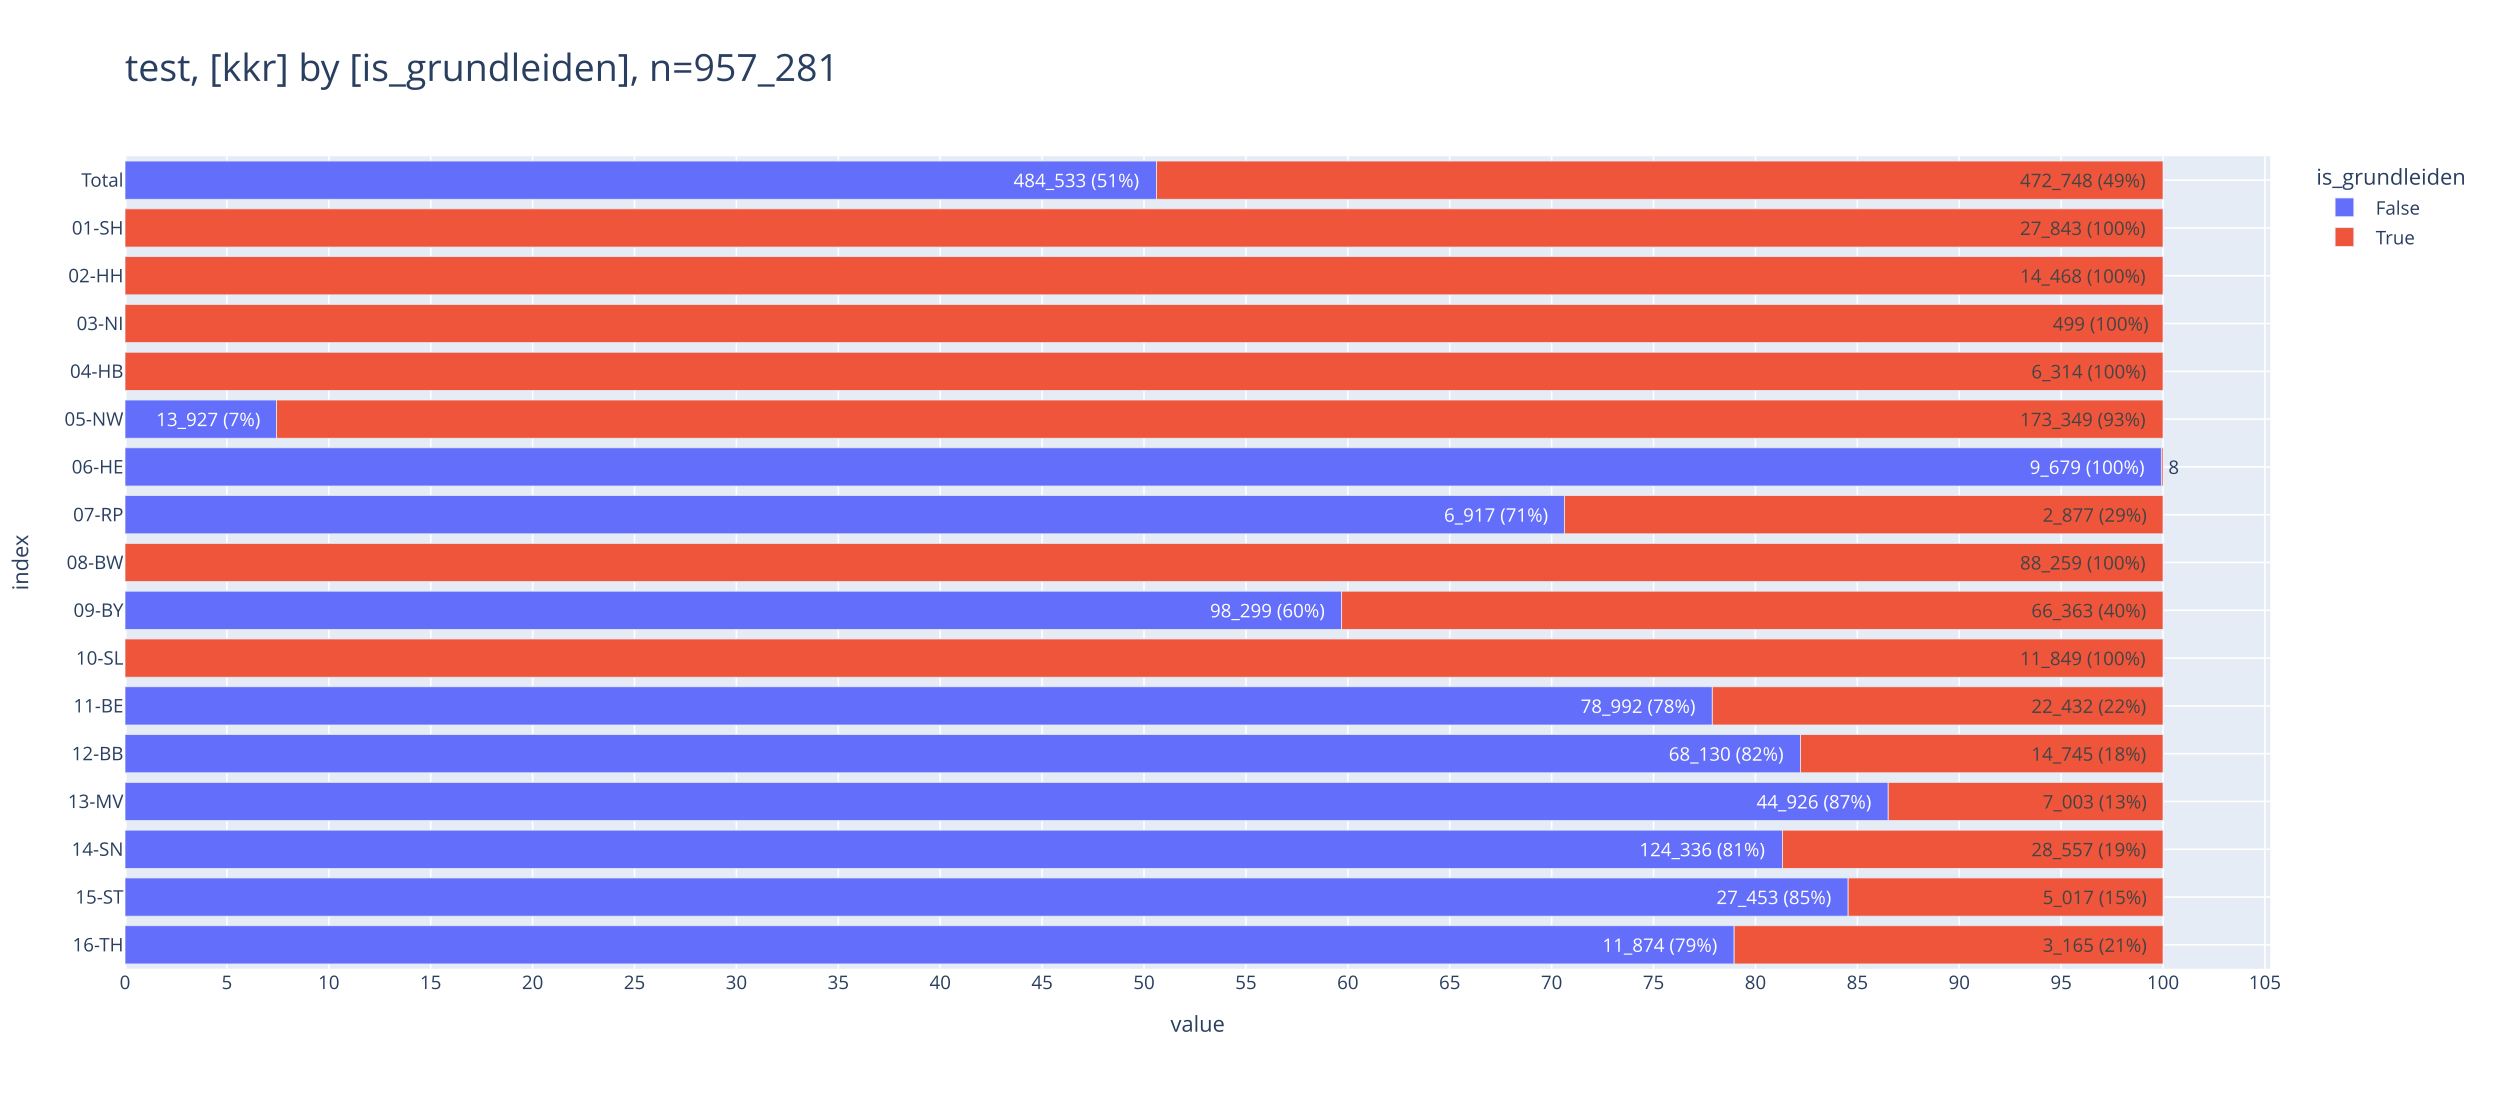
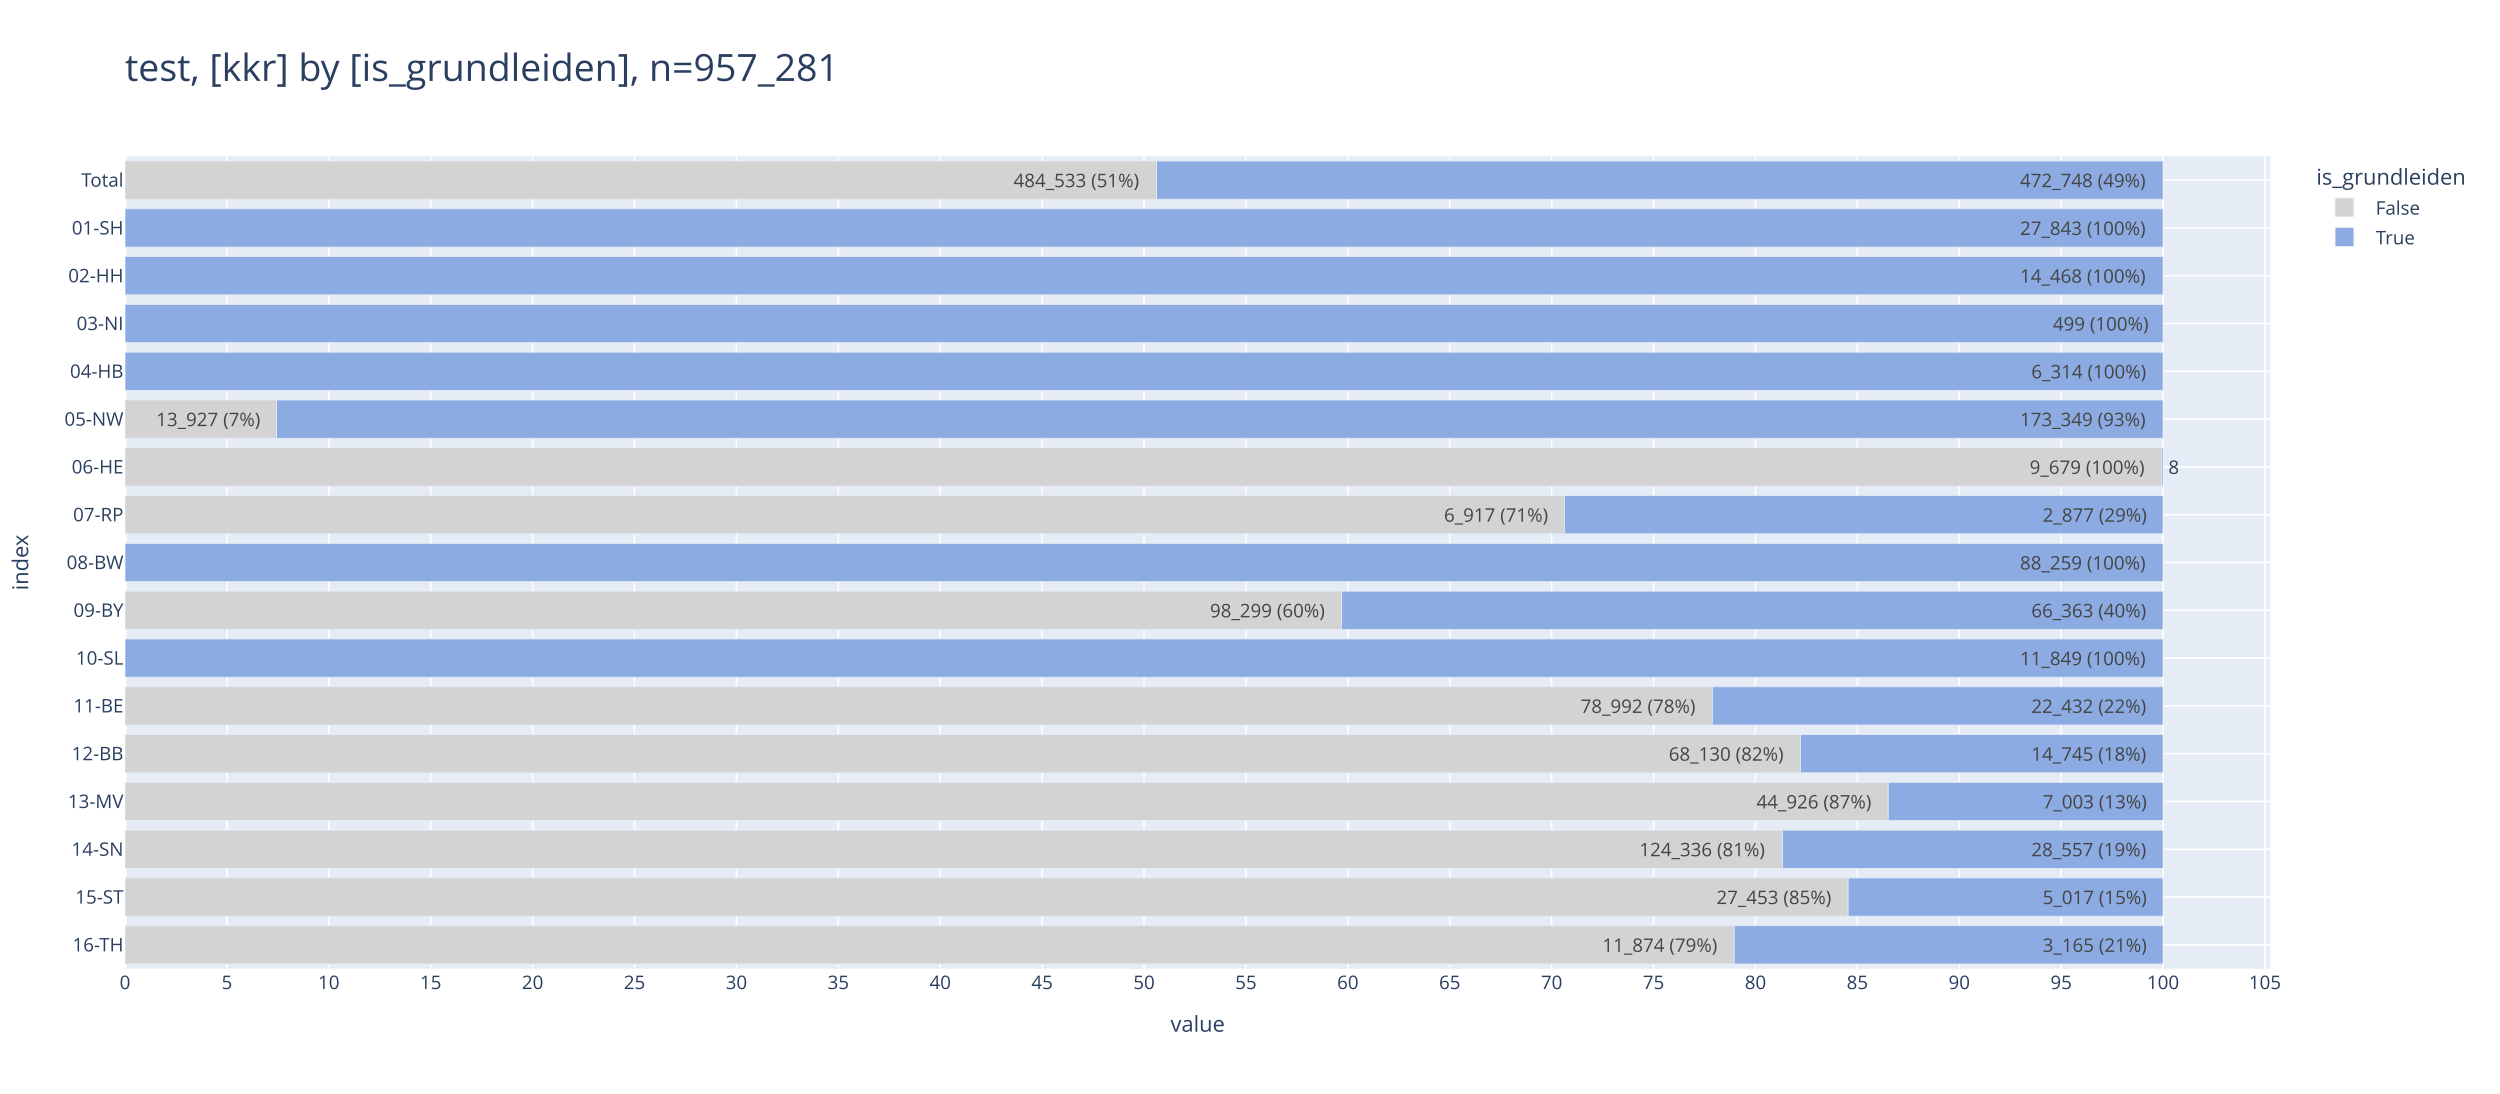
<svg xmlns="http://www.w3.org/2000/svg" class="main-svg" width="1600" height="700" style="" viewBox="0 0 1600 700">
  <rect x="0" y="0" width="1600" height="700" style="fill: rgb(255, 255, 255); fill-opacity: 1;" />
-   <defs id="defs-ba8487">
+   <defs id="defs-310ded">
    <g class="clips">
-       <clipPath id="clipba8487xyplot" class="plotclip">
+       <clipPath id="clip310dedxyplot" class="plotclip">
        <rect width="1373" height="520" />
      </clipPath>
-       <clipPath class="axesclip" id="clipba8487x">
+       <clipPath class="axesclip" id="clip310dedx">
        <rect x="80" y="0" width="1373" height="700" />
      </clipPath>
-       <clipPath class="axesclip" id="clipba8487y">
+       <clipPath class="axesclip" id="clip310dedy">
        <rect x="0" y="100" width="1600" height="520" />
      </clipPath>
-       <clipPath class="axesclip" id="clipba8487xy">
+       <clipPath class="axesclip" id="clip310dedxy">
        <rect x="80" y="100" width="1373" height="520" />
      </clipPath>
    </g>
    <g class="gradients" />
    <g class="patterns" />
  </defs>
  <g class="bglayer">
    <rect class="bg" x="80" y="100" width="1373" height="520" style="fill: rgb(229, 236, 246); fill-opacity: 1; stroke-width: 0;" />
  </g>
  <g class="layer-below">
    <g class="imagelayer" />
    <g class="shapelayer" />
  </g>
  <g class="cartesianlayer">
    <g class="subplot xy">
      <g class="layer-subplot">
        <g class="shapelayer" />
        <g class="imagelayer" />
      </g>
      <g class="minor-gridlayer">
        <g class="x" />
        <g class="y" />
      </g>
      <g class="gridlayer">
        <g class="x">
          <path class="xgrid crisp" transform="translate(145.22,0)" d="M0,100v520" style="stroke: rgb(255, 255, 255); stroke-opacity: 1; stroke-width: 1px;" />
          <path class="xgrid crisp" transform="translate(210.43,0)" d="M0,100v520" style="stroke: rgb(255, 255, 255); stroke-opacity: 1; stroke-width: 1px;" />
          <path class="xgrid crisp" transform="translate(275.65,0)" d="M0,100v520" style="stroke: rgb(255, 255, 255); stroke-opacity: 1; stroke-width: 1px;" />
          <path class="xgrid crisp" transform="translate(340.87,0)" d="M0,100v520" style="stroke: rgb(255, 255, 255); stroke-opacity: 1; stroke-width: 1px;" />
          <path class="xgrid crisp" transform="translate(406.09,0)" d="M0,100v520" style="stroke: rgb(255, 255, 255); stroke-opacity: 1; stroke-width: 1px;" />
          <path class="xgrid crisp" transform="translate(471.3,0)" d="M0,100v520" style="stroke: rgb(255, 255, 255); stroke-opacity: 1; stroke-width: 1px;" />
          <path class="xgrid crisp" transform="translate(536.52,0)" d="M0,100v520" style="stroke: rgb(255, 255, 255); stroke-opacity: 1; stroke-width: 1px;" />
          <path class="xgrid crisp" transform="translate(601.74,0)" d="M0,100v520" style="stroke: rgb(255, 255, 255); stroke-opacity: 1; stroke-width: 1px;" />
          <path class="xgrid crisp" transform="translate(666.96,0)" d="M0,100v520" style="stroke: rgb(255, 255, 255); stroke-opacity: 1; stroke-width: 1px;" />
          <path class="xgrid crisp" transform="translate(732.17,0)" d="M0,100v520" style="stroke: rgb(255, 255, 255); stroke-opacity: 1; stroke-width: 1px;" />
          <path class="xgrid crisp" transform="translate(797.39,0)" d="M0,100v520" style="stroke: rgb(255, 255, 255); stroke-opacity: 1; stroke-width: 1px;" />
          <path class="xgrid crisp" transform="translate(862.61,0)" d="M0,100v520" style="stroke: rgb(255, 255, 255); stroke-opacity: 1; stroke-width: 1px;" />
          <path class="xgrid crisp" transform="translate(927.83,0)" d="M0,100v520" style="stroke: rgb(255, 255, 255); stroke-opacity: 1; stroke-width: 1px;" />
          <path class="xgrid crisp" transform="translate(993.04,0)" d="M0,100v520" style="stroke: rgb(255, 255, 255); stroke-opacity: 1; stroke-width: 1px;" />
          <path class="xgrid crisp" transform="translate(1058.26,0)" d="M0,100v520" style="stroke: rgb(255, 255, 255); stroke-opacity: 1; stroke-width: 1px;" />
          <path class="xgrid crisp" transform="translate(1123.48,0)" d="M0,100v520" style="stroke: rgb(255, 255, 255); stroke-opacity: 1; stroke-width: 1px;" />
          <path class="xgrid crisp" transform="translate(1188.7,0)" d="M0,100v520" style="stroke: rgb(255, 255, 255); stroke-opacity: 1; stroke-width: 1px;" />
          <path class="xgrid crisp" transform="translate(1253.91,0)" d="M0,100v520" style="stroke: rgb(255, 255, 255); stroke-opacity: 1; stroke-width: 1px;" />
          <path class="xgrid crisp" transform="translate(1319.13,0)" d="M0,100v520" style="stroke: rgb(255, 255, 255); stroke-opacity: 1; stroke-width: 1px;" />
          <path class="xgrid crisp" transform="translate(1384.35,0)" d="M0,100v520" style="stroke: rgb(255, 255, 255); stroke-opacity: 1; stroke-width: 1px;" />
          <path class="xgrid crisp" transform="translate(1449.57,0)" d="M0,100v520" style="stroke: rgb(255, 255, 255); stroke-opacity: 1; stroke-width: 1px;" />
        </g>
        <g class="y">
          <path class="ygrid crisp" transform="translate(0,604.71)" d="M80,0h1373" style="stroke: rgb(255, 255, 255); stroke-opacity: 1; stroke-width: 1px;" />
          <path class="ygrid crisp" transform="translate(0,574.12)" d="M80,0h1373" style="stroke: rgb(255, 255, 255); stroke-opacity: 1; stroke-width: 1px;" />
          <path class="ygrid crisp" transform="translate(0,543.53)" d="M80,0h1373" style="stroke: rgb(255, 255, 255); stroke-opacity: 1; stroke-width: 1px;" />
          <path class="ygrid crisp" transform="translate(0,512.94)" d="M80,0h1373" style="stroke: rgb(255, 255, 255); stroke-opacity: 1; stroke-width: 1px;" />
          <path class="ygrid crisp" transform="translate(0,482.35)" d="M80,0h1373" style="stroke: rgb(255, 255, 255); stroke-opacity: 1; stroke-width: 1px;" />
          <path class="ygrid crisp" transform="translate(0,451.76)" d="M80,0h1373" style="stroke: rgb(255, 255, 255); stroke-opacity: 1; stroke-width: 1px;" />
          <path class="ygrid crisp" transform="translate(0,421.18)" d="M80,0h1373" style="stroke: rgb(255, 255, 255); stroke-opacity: 1; stroke-width: 1px;" />
          <path class="ygrid crisp" transform="translate(0,390.59)" d="M80,0h1373" style="stroke: rgb(255, 255, 255); stroke-opacity: 1; stroke-width: 1px;" />
          <path class="ygrid crisp" transform="translate(0,360)" d="M80,0h1373" style="stroke: rgb(255, 255, 255); stroke-opacity: 1; stroke-width: 1px;" />
          <path class="ygrid crisp" transform="translate(0,329.41)" d="M80,0h1373" style="stroke: rgb(255, 255, 255); stroke-opacity: 1; stroke-width: 1px;" />
          <path class="ygrid crisp" transform="translate(0,298.82)" d="M80,0h1373" style="stroke: rgb(255, 255, 255); stroke-opacity: 1; stroke-width: 1px;" />
          <path class="ygrid crisp" transform="translate(0,268.24)" d="M80,0h1373" style="stroke: rgb(255, 255, 255); stroke-opacity: 1; stroke-width: 1px;" />
          <path class="ygrid crisp" transform="translate(0,237.65)" d="M80,0h1373" style="stroke: rgb(255, 255, 255); stroke-opacity: 1; stroke-width: 1px;" />
          <path class="ygrid crisp" transform="translate(0,207.06)" d="M80,0h1373" style="stroke: rgb(255, 255, 255); stroke-opacity: 1; stroke-width: 1px;" />
          <path class="ygrid crisp" transform="translate(0,176.47)" d="M80,0h1373" style="stroke: rgb(255, 255, 255); stroke-opacity: 1; stroke-width: 1px;" />
          <path class="ygrid crisp" transform="translate(0,145.88)" d="M80,0h1373" style="stroke: rgb(255, 255, 255); stroke-opacity: 1; stroke-width: 1px;" />
          <path class="ygrid crisp" transform="translate(0,115.29)" d="M80,0h1373" style="stroke: rgb(255, 255, 255); stroke-opacity: 1; stroke-width: 1px;" />
        </g>
      </g>
      <g class="zerolinelayer">
        <path class="xzl zl crisp" transform="translate(80,0)" d="M0,100v520" style="stroke: rgb(255, 255, 255); stroke-opacity: 1; stroke-width: 2px;" />
      </g>
      <g class="layer-between">
        <g class="shapelayer" />
        <g class="imagelayer" />
      </g>
      <path class="xlines-below" />
      <path class="ylines-below" />
      <g class="overlines-below" />
      <g class="xaxislayer-below" />
      <g class="yaxislayer-below" />
      <g class="overaxes-below" />
      <g class="overplot">
-         <g class="xy" transform="translate(80,100)" clip-path="url(#clipba8487xyplot)">
+         <g class="xy" transform="translate(80,100)" clip-path="url(#clip310dedxyplot)">
          <g class="barlayer mlayer">
            <g class="trace bars" style="opacity: 1;">
              <g class="points">
                <g class="point">
-                   <path d="M0,27.53V3.06H660.2V27.53Z" style="vector-effect: none; opacity: 1; stroke-width: 0.5px; fill: rgb(99, 110, 250); fill-opacity: 1; stroke: rgb(229, 236, 246); stroke-opacity: 1;" />
-                   <text class="bartext bartext-inside" text-anchor="middle" data-notex="1" x="0" y="0" style="font-family: 'Open Sans', verdana, arial, sans-serif; font-size: 12px; fill: rgb(255, 255, 255); fill-opacity: 1; white-space: pre;" transform="translate(608.8484,19.795)">484_533 (51%)</text>
-                 </g>
-                 <g class="point">
-                   <path d="M0,180.47V156H97V180.47Z" style="vector-effect: none; opacity: 1; stroke-width: 0.5px; fill: rgb(99, 110, 250); fill-opacity: 1; stroke: rgb(229, 236, 246); stroke-opacity: 1;" />
-                   <text class="bartext bartext-inside" text-anchor="middle" data-notex="1" x="0" y="0" style="font-family: 'Open Sans', verdana, arial, sans-serif; font-size: 12px; fill: rgb(255, 255, 255); fill-opacity: 1; white-space: pre;" transform="translate(53.28125,172.735)">13_927 (7%)</text>
-                 </g>
-                 <g class="point">
-                   <path d="M0,211.06V186.59H1303.27V211.06Z" style="vector-effect: none; opacity: 1; stroke-width: 0.5px; fill: rgb(99, 110, 250); fill-opacity: 1; stroke: rgb(229, 236, 246); stroke-opacity: 1;" />
-                   <text class="bartext bartext-inside" text-anchor="middle" data-notex="1" x="0" y="0" style="font-family: 'Open Sans', verdana, arial, sans-serif; font-size: 12px; fill: rgb(255, 255, 255); fill-opacity: 1; white-space: pre;" transform="translate(1255.739,203.325)">9_679 (100%)</text>
-                 </g>
-                 <g class="point">
-                   <path d="M0,241.65V217.18H921.2V241.65Z" style="vector-effect: none; opacity: 1; stroke-width: 0.5px; fill: rgb(99, 110, 250); fill-opacity: 1; stroke: rgb(229, 236, 246); stroke-opacity: 1;" />
-                   <text class="bartext bartext-inside" text-anchor="middle" data-notex="1" x="0" y="0" style="font-family: 'Open Sans', verdana, arial, sans-serif; font-size: 12px; fill: rgb(255, 255, 255); fill-opacity: 1; white-space: pre;" transform="translate(877.4813,233.915)">6_917 (71%)</text>
-                 </g>
-                 <g class="point">
-                   <path d="M0,302.82V278.35H778.66V302.82Z" style="vector-effect: none; opacity: 1; stroke-width: 0.5px; fill: rgb(99, 110, 250); fill-opacity: 1; stroke: rgb(229, 236, 246); stroke-opacity: 1;" />
-                   <text class="bartext bartext-inside" text-anchor="middle" data-notex="1" x="0" y="0" style="font-family: 'Open Sans', verdana, arial, sans-serif; font-size: 12px; fill: rgb(255, 255, 255); fill-opacity: 1; white-space: pre;" transform="translate(731.1287,295.085)">98_299 (60%)</text>
-                 </g>
-                 <g class="point">
-                   <path d="M0,364V339.53H1015.87V364Z" style="vector-effect: none; opacity: 1; stroke-width: 0.5px; fill: rgb(99, 110, 250); fill-opacity: 1; stroke: rgb(229, 236, 246); stroke-opacity: 1;" />
-                   <text class="bartext bartext-inside" text-anchor="middle" data-notex="1" x="0" y="0" style="font-family: 'Open Sans', verdana, arial, sans-serif; font-size: 12px; fill: rgb(255, 255, 255); fill-opacity: 1; white-space: pre;" transform="translate(968.3388,356.265)">78_992 (78%)</text>
-                 </g>
-                 <g class="point">
-                   <path d="M0,394.59V370.12H1072.28V394.59Z" style="vector-effect: none; opacity: 1; stroke-width: 0.5px; fill: rgb(99, 110, 250); fill-opacity: 1; stroke: rgb(229, 236, 246); stroke-opacity: 1;" />
-                   <text class="bartext bartext-inside" text-anchor="middle" data-notex="1" x="0" y="0" style="font-family: 'Open Sans', verdana, arial, sans-serif; font-size: 12px; fill: rgb(255, 255, 255); fill-opacity: 1; white-space: pre;" transform="translate(1024.749,386.855)">68_130 (82%)</text>
-                 </g>
-                 <g class="point">
-                   <path d="M0,425.18V400.71H1128.45V425.18Z" style="vector-effect: none; opacity: 1; stroke-width: 0.5px; fill: rgb(99, 110, 250); fill-opacity: 1; stroke: rgb(229, 236, 246); stroke-opacity: 1;" />
-                   <text class="bartext bartext-inside" text-anchor="middle" data-notex="1" x="0" y="0" style="font-family: 'Open Sans', verdana, arial, sans-serif; font-size: 12px; fill: rgb(255, 255, 255); fill-opacity: 1; white-space: pre;" transform="translate(1080.919,417.445)">44_926 (87%)</text>
-                 </g>
-                 <g class="point">
-                   <path d="M0,455.76V431.29H1060.73V455.76Z" style="vector-effect: none; opacity: 1; stroke-width: 0.5px; fill: rgb(99, 110, 250); fill-opacity: 1; stroke: rgb(229, 236, 246); stroke-opacity: 1;" />
-                   <text class="bartext bartext-inside" text-anchor="middle" data-notex="1" x="0" y="0" style="font-family: 'Open Sans', verdana, arial, sans-serif; font-size: 12px; fill: rgb(255, 255, 255); fill-opacity: 1; white-space: pre;" transform="translate(1009.378,448.025)">124_336 (81%)</text>
-                 </g>
-                 <g class="point">
-                   <path d="M0,486.35V461.88H1102.81V486.35Z" style="vector-effect: none; opacity: 1; stroke-width: 0.5px; fill: rgb(99, 110, 250); fill-opacity: 1; stroke: rgb(229, 236, 246); stroke-opacity: 1;" />
-                   <text class="bartext bartext-inside" text-anchor="middle" data-notex="1" x="0" y="0" style="font-family: 'Open Sans', verdana, arial, sans-serif; font-size: 12px; fill: rgb(255, 255, 255); fill-opacity: 1; white-space: pre;" transform="translate(1055.279,478.615)">27_453 (85%)</text>
-                 </g>
-                 <g class="point">
-                   <path d="M0,516.94V492.47H1029.85V516.94Z" style="vector-effect: none; opacity: 1; stroke-width: 0.5px; fill: rgb(99, 110, 250); fill-opacity: 1; stroke: rgb(229, 236, 246); stroke-opacity: 1;" />
-                   <text class="bartext bartext-inside" text-anchor="middle" data-notex="1" x="0" y="0" style="font-family: 'Open Sans', verdana, arial, sans-serif; font-size: 12px; fill: rgb(255, 255, 255); fill-opacity: 1; white-space: pre;" transform="translate(982.3187,509.205)">11_874 (79%)</text>
+                   <path d="M0,27.53V3.06H660.2V27.53Z" style="vector-effect: none; opacity: 1; stroke-width: 0.5px; fill: rgb(211, 211, 211); fill-opacity: 1; stroke: rgb(229, 236, 246); stroke-opacity: 1;" />
+                   <text class="bartext bartext-inside" text-anchor="middle" data-notex="1" x="0" y="0" style="font-family: 'Open Sans', verdana, arial, sans-serif; font-size: 12px; fill: rgb(68, 68, 68); fill-opacity: 1; white-space: pre;" transform="translate(608.8484,19.795)">484_533 (51%)</text>
+                 </g>
+                 <g class="point">
+                   <path d="M0,180.47V156H97V180.47Z" style="vector-effect: none; opacity: 1; stroke-width: 0.5px; fill: rgb(211, 211, 211); fill-opacity: 1; stroke: rgb(229, 236, 246); stroke-opacity: 1;" />
+                   <text class="bartext bartext-inside" text-anchor="middle" data-notex="1" x="0" y="0" style="font-family: 'Open Sans', verdana, arial, sans-serif; font-size: 12px; fill: rgb(68, 68, 68); fill-opacity: 1; white-space: pre;" transform="translate(53.28125,172.735)">13_927 (7%)</text>
+                 </g>
+                 <g class="point">
+                   <path d="M0,211.06V186.59H1303.27V211.06Z" style="vector-effect: none; opacity: 1; stroke-width: 0.5px; fill: rgb(211, 211, 211); fill-opacity: 1; stroke: rgb(229, 236, 246); stroke-opacity: 1;" />
+                   <text class="bartext bartext-inside" text-anchor="middle" data-notex="1" x="0" y="0" style="font-family: 'Open Sans', verdana, arial, sans-serif; font-size: 12px; fill: rgb(68, 68, 68); fill-opacity: 1; white-space: pre;" transform="translate(1255.739,203.325)">9_679 (100%)</text>
+                 </g>
+                 <g class="point">
+                   <path d="M0,241.65V217.18H921.2V241.65Z" style="vector-effect: none; opacity: 1; stroke-width: 0.5px; fill: rgb(211, 211, 211); fill-opacity: 1; stroke: rgb(229, 236, 246); stroke-opacity: 1;" />
+                   <text class="bartext bartext-inside" text-anchor="middle" data-notex="1" x="0" y="0" style="font-family: 'Open Sans', verdana, arial, sans-serif; font-size: 12px; fill: rgb(68, 68, 68); fill-opacity: 1; white-space: pre;" transform="translate(877.4813,233.915)">6_917 (71%)</text>
+                 </g>
+                 <g class="point">
+                   <path d="M0,302.82V278.35H778.66V302.82Z" style="vector-effect: none; opacity: 1; stroke-width: 0.5px; fill: rgb(211, 211, 211); fill-opacity: 1; stroke: rgb(229, 236, 246); stroke-opacity: 1;" />
+                   <text class="bartext bartext-inside" text-anchor="middle" data-notex="1" x="0" y="0" style="font-family: 'Open Sans', verdana, arial, sans-serif; font-size: 12px; fill: rgb(68, 68, 68); fill-opacity: 1; white-space: pre;" transform="translate(731.1287,295.085)">98_299 (60%)</text>
+                 </g>
+                 <g class="point">
+                   <path d="M0,364V339.53H1015.87V364Z" style="vector-effect: none; opacity: 1; stroke-width: 0.5px; fill: rgb(211, 211, 211); fill-opacity: 1; stroke: rgb(229, 236, 246); stroke-opacity: 1;" />
+                   <text class="bartext bartext-inside" text-anchor="middle" data-notex="1" x="0" y="0" style="font-family: 'Open Sans', verdana, arial, sans-serif; font-size: 12px; fill: rgb(68, 68, 68); fill-opacity: 1; white-space: pre;" transform="translate(968.3388,356.265)">78_992 (78%)</text>
+                 </g>
+                 <g class="point">
+                   <path d="M0,394.59V370.12H1072.28V394.59Z" style="vector-effect: none; opacity: 1; stroke-width: 0.5px; fill: rgb(211, 211, 211); fill-opacity: 1; stroke: rgb(229, 236, 246); stroke-opacity: 1;" />
+                   <text class="bartext bartext-inside" text-anchor="middle" data-notex="1" x="0" y="0" style="font-family: 'Open Sans', verdana, arial, sans-serif; font-size: 12px; fill: rgb(68, 68, 68); fill-opacity: 1; white-space: pre;" transform="translate(1024.749,386.855)">68_130 (82%)</text>
+                 </g>
+                 <g class="point">
+                   <path d="M0,425.18V400.71H1128.45V425.18Z" style="vector-effect: none; opacity: 1; stroke-width: 0.5px; fill: rgb(211, 211, 211); fill-opacity: 1; stroke: rgb(229, 236, 246); stroke-opacity: 1;" />
+                   <text class="bartext bartext-inside" text-anchor="middle" data-notex="1" x="0" y="0" style="font-family: 'Open Sans', verdana, arial, sans-serif; font-size: 12px; fill: rgb(68, 68, 68); fill-opacity: 1; white-space: pre;" transform="translate(1080.919,417.445)">44_926 (87%)</text>
+                 </g>
+                 <g class="point">
+                   <path d="M0,455.76V431.29H1060.73V455.76Z" style="vector-effect: none; opacity: 1; stroke-width: 0.5px; fill: rgb(211, 211, 211); fill-opacity: 1; stroke: rgb(229, 236, 246); stroke-opacity: 1;" />
+                   <text class="bartext bartext-inside" text-anchor="middle" data-notex="1" x="0" y="0" style="font-family: 'Open Sans', verdana, arial, sans-serif; font-size: 12px; fill: rgb(68, 68, 68); fill-opacity: 1; white-space: pre;" transform="translate(1009.378,448.025)">124_336 (81%)</text>
+                 </g>
+                 <g class="point">
+                   <path d="M0,486.35V461.88H1102.81V486.35Z" style="vector-effect: none; opacity: 1; stroke-width: 0.5px; fill: rgb(211, 211, 211); fill-opacity: 1; stroke: rgb(229, 236, 246); stroke-opacity: 1;" />
+                   <text class="bartext bartext-inside" text-anchor="middle" data-notex="1" x="0" y="0" style="font-family: 'Open Sans', verdana, arial, sans-serif; font-size: 12px; fill: rgb(68, 68, 68); fill-opacity: 1; white-space: pre;" transform="translate(1055.279,478.615)">27_453 (85%)</text>
+                 </g>
+                 <g class="point">
+                   <path d="M0,516.94V492.47H1029.85V516.94Z" style="vector-effect: none; opacity: 1; stroke-width: 0.5px; fill: rgb(211, 211, 211); fill-opacity: 1; stroke: rgb(229, 236, 246); stroke-opacity: 1;" />
+                   <text class="bartext bartext-inside" text-anchor="middle" data-notex="1" x="0" y="0" style="font-family: 'Open Sans', verdana, arial, sans-serif; font-size: 12px; fill: rgb(68, 68, 68); fill-opacity: 1; white-space: pre;" transform="translate(982.3187,509.205)">11_874 (79%)</text>
                </g>
              </g>
            </g>
            <g class="trace bars" style="opacity: 1;">
              <g class="points">
                <g class="point">
-                   <path d="M660.2,27.53V3.06H1304.35V27.53Z" style="vector-effect: none; opacity: 1; stroke-width: 0.5px; fill: rgb(239, 85, 59); fill-opacity: 1; stroke: rgb(229, 236, 246); stroke-opacity: 1;" />
+                   <path d="M660.2,27.53V3.06H1304.35V27.53Z" style="vector-effect: none; opacity: 1; stroke-width: 0.5px; fill: rgb(140, 171, 226); fill-opacity: 1; stroke: rgb(229, 236, 246); stroke-opacity: 1;" />
                  <text class="bartext bartext-inside" text-anchor="middle" data-notex="1" x="0" y="0" style="font-family: 'Open Sans', verdana, arial, sans-serif; font-size: 12px; fill: rgb(68, 68, 68); fill-opacity: 1; white-space: pre;" transform="translate(1252.998,19.795)">472_748 (49%)</text>
                </g>
                <g class="point">
-                   <path d="M0,58.12V33.65H1304.35V58.12Z" style="vector-effect: none; opacity: 1; stroke-width: 0.5px; fill: rgb(239, 85, 59); fill-opacity: 1; stroke: rgb(229, 236, 246); stroke-opacity: 1;" />
+                   <path d="M0,58.12V33.65H1304.35V58.12Z" style="vector-effect: none; opacity: 1; stroke-width: 0.5px; fill: rgb(140, 171, 226); fill-opacity: 1; stroke: rgb(229, 236, 246); stroke-opacity: 1;" />
                  <text class="bartext bartext-inside" text-anchor="middle" data-notex="1" x="0" y="0" style="font-family: 'Open Sans', verdana, arial, sans-serif; font-size: 12px; fill: rgb(68, 68, 68); fill-opacity: 1; white-space: pre;" transform="translate(1252.998,50.385)">27_843 (100%)</text>
                </g>
                <g class="point">
-                   <path d="M0,88.71V64.24H1304.35V88.71Z" style="vector-effect: none; opacity: 1; stroke-width: 0.5px; fill: rgb(239, 85, 59); fill-opacity: 1; stroke: rgb(229, 236, 246); stroke-opacity: 1;" />
+                   <path d="M0,88.71V64.24H1304.35V88.71Z" style="vector-effect: none; opacity: 1; stroke-width: 0.5px; fill: rgb(140, 171, 226); fill-opacity: 1; stroke: rgb(229, 236, 246); stroke-opacity: 1;" />
                  <text class="bartext bartext-inside" text-anchor="middle" data-notex="1" x="0" y="0" style="font-family: 'Open Sans', verdana, arial, sans-serif; font-size: 12px; fill: rgb(68, 68, 68); fill-opacity: 1; white-space: pre;" transform="translate(1252.998,80.975)">14_468 (100%)</text>
                </g>
                <g class="point">
-                   <path d="M0,119.29V94.82H1304.35V119.29Z" style="vector-effect: none; opacity: 1; stroke-width: 0.5px; fill: rgb(239, 85, 59); fill-opacity: 1; stroke: rgb(229, 236, 246); stroke-opacity: 1;" />
+                   <path d="M0,119.29V94.82H1304.35V119.29Z" style="vector-effect: none; opacity: 1; stroke-width: 0.5px; fill: rgb(140, 171, 226); fill-opacity: 1; stroke: rgb(229, 236, 246); stroke-opacity: 1;" />
                  <text class="bartext bartext-inside" text-anchor="middle" data-notex="1" x="0" y="0" style="font-family: 'Open Sans', verdana, arial, sans-serif; font-size: 12px; fill: rgb(68, 68, 68); fill-opacity: 1; white-space: pre;" transform="translate(1264.444,111.555)">499 (100%)</text>
                </g>
                <g class="point">
-                   <path d="M0,149.88V125.41H1304.35V149.88Z" style="vector-effect: none; opacity: 1; stroke-width: 0.5px; fill: rgb(239, 85, 59); fill-opacity: 1; stroke: rgb(229, 236, 246); stroke-opacity: 1;" />
+                   <path d="M0,149.88V125.41H1304.35V149.88Z" style="vector-effect: none; opacity: 1; stroke-width: 0.5px; fill: rgb(140, 171, 226); fill-opacity: 1; stroke: rgb(229, 236, 246); stroke-opacity: 1;" />
                  <text class="bartext bartext-inside" text-anchor="middle" data-notex="1" x="0" y="0" style="font-family: 'Open Sans', verdana, arial, sans-serif; font-size: 12px; fill: rgb(68, 68, 68); fill-opacity: 1; white-space: pre;" transform="translate(1256.819,142.145)">6_314 (100%)</text>
                </g>
                <g class="point">
-                   <path d="M97,180.47V156H1304.35V180.47Z" style="vector-effect: none; opacity: 1; stroke-width: 0.5px; fill: rgb(239, 85, 59); fill-opacity: 1; stroke: rgb(229, 236, 246); stroke-opacity: 1;" />
+                   <path d="M97,180.47V156H1304.35V180.47Z" style="vector-effect: none; opacity: 1; stroke-width: 0.5px; fill: rgb(140, 171, 226); fill-opacity: 1; stroke: rgb(229, 236, 246); stroke-opacity: 1;" />
                  <text class="bartext bartext-inside" text-anchor="middle" data-notex="1" x="0" y="0" style="font-family: 'Open Sans', verdana, arial, sans-serif; font-size: 12px; fill: rgb(68, 68, 68); fill-opacity: 1; white-space: pre;" transform="translate(1252.998,172.735)">173_349 (93%)</text>
                </g>
                <g class="point">
-                   <path d="M1303.27,211.06V186.59H1304.35V211.06Z" style="vector-effect: none; opacity: 1; stroke-width: 0.5px; fill: rgb(239, 85, 59); fill-opacity: 1; stroke: rgb(229, 236, 246); stroke-opacity: 1;" />
+                   <path d="M1303.27,211.06V186.59H1304.35V211.06Z" style="vector-effect: none; opacity: 1; stroke-width: 0.5px; fill: rgb(140, 171, 226); fill-opacity: 1; stroke: rgb(229, 236, 246); stroke-opacity: 1;" />
                  <text class="bartext bartext-outside" text-anchor="middle" data-notex="1" x="0" y="0" style="font-family: 'Open Sans', verdana, arial, sans-serif; font-size: 12px; fill: rgb(42, 63, 95); fill-opacity: 1; white-space: pre;" transform="translate(1311.17,203.325)">8</text>
                </g>
                <g class="point">
-                   <path d="M921.2,241.65V217.18H1304.35V241.65Z" style="vector-effect: none; opacity: 1; stroke-width: 0.5px; fill: rgb(239, 85, 59); fill-opacity: 1; stroke: rgb(229, 236, 246); stroke-opacity: 1;" />
+                   <path d="M921.2,241.65V217.18H1304.35V241.65Z" style="vector-effect: none; opacity: 1; stroke-width: 0.5px; fill: rgb(140, 171, 226); fill-opacity: 1; stroke: rgb(229, 236, 246); stroke-opacity: 1;" />
                  <text class="bartext bartext-inside" text-anchor="middle" data-notex="1" x="0" y="0" style="font-family: 'Open Sans', verdana, arial, sans-serif; font-size: 12px; fill: rgb(68, 68, 68); fill-opacity: 1; white-space: pre;" transform="translate(1260.631,233.915)">2_877 (29%)</text>
                </g>
                <g class="point">
-                   <path d="M0,272.24V247.76H1304.35V272.24Z" style="vector-effect: none; opacity: 1; stroke-width: 0.5px; fill: rgb(239, 85, 59); fill-opacity: 1; stroke: rgb(229, 236, 246); stroke-opacity: 1;" />
+                   <path d="M0,272.24V247.76H1304.35V272.24Z" style="vector-effect: none; opacity: 1; stroke-width: 0.5px; fill: rgb(140, 171, 226); fill-opacity: 1; stroke: rgb(229, 236, 246); stroke-opacity: 1;" />
                  <text class="bartext bartext-inside" text-anchor="middle" data-notex="1" x="0" y="0" style="font-family: 'Open Sans', verdana, arial, sans-serif; font-size: 12px; fill: rgb(68, 68, 68); fill-opacity: 1; white-space: pre;" transform="translate(1252.998,264.5)">88_259 (100%)</text>
                </g>
                <g class="point">
-                   <path d="M778.66,302.82V278.35H1304.35V302.82Z" style="vector-effect: none; opacity: 1; stroke-width: 0.5px; fill: rgb(239, 85, 59); fill-opacity: 1; stroke: rgb(229, 236, 246); stroke-opacity: 1;" />
+                   <path d="M778.66,302.82V278.35H1304.35V302.82Z" style="vector-effect: none; opacity: 1; stroke-width: 0.5px; fill: rgb(140, 171, 226); fill-opacity: 1; stroke: rgb(229, 236, 246); stroke-opacity: 1;" />
                  <text class="bartext bartext-inside" text-anchor="middle" data-notex="1" x="0" y="0" style="font-family: 'Open Sans', verdana, arial, sans-serif; font-size: 12px; fill: rgb(68, 68, 68); fill-opacity: 1; white-space: pre;" transform="translate(1256.819,295.085)">66_363 (40%)</text>
                </g>
                <g class="point">
-                   <path d="M0,333.41V308.94H1304.35V333.41Z" style="vector-effect: none; opacity: 1; stroke-width: 0.5px; fill: rgb(239, 85, 59); fill-opacity: 1; stroke: rgb(229, 236, 246); stroke-opacity: 1;" />
+                   <path d="M0,333.41V308.94H1304.35V333.41Z" style="vector-effect: none; opacity: 1; stroke-width: 0.5px; fill: rgb(140, 171, 226); fill-opacity: 1; stroke: rgb(229, 236, 246); stroke-opacity: 1;" />
                  <text class="bartext bartext-inside" text-anchor="middle" data-notex="1" x="0" y="0" style="font-family: 'Open Sans', verdana, arial, sans-serif; font-size: 12px; fill: rgb(68, 68, 68); fill-opacity: 1; white-space: pre;" transform="translate(1252.998,325.675)">11_849 (100%)</text>
                </g>
                <g class="point">
-                   <path d="M1015.87,364V339.53H1304.35V364Z" style="vector-effect: none; opacity: 1; stroke-width: 0.5px; fill: rgb(239, 85, 59); fill-opacity: 1; stroke: rgb(229, 236, 246); stroke-opacity: 1;" />
+                   <path d="M1015.87,364V339.53H1304.35V364Z" style="vector-effect: none; opacity: 1; stroke-width: 0.5px; fill: rgb(140, 171, 226); fill-opacity: 1; stroke: rgb(229, 236, 246); stroke-opacity: 1;" />
                  <text class="bartext bartext-inside" text-anchor="middle" data-notex="1" x="0" y="0" style="font-family: 'Open Sans', verdana, arial, sans-serif; font-size: 12px; fill: rgb(68, 68, 68); fill-opacity: 1; white-space: pre;" transform="translate(1256.819,356.265)">22_432 (22%)</text>
                </g>
                <g class="point">
-                   <path d="M1072.28,394.59V370.12H1304.35V394.59Z" style="vector-effect: none; opacity: 1; stroke-width: 0.5px; fill: rgb(239, 85, 59); fill-opacity: 1; stroke: rgb(229, 236, 246); stroke-opacity: 1;" />
+                   <path d="M1072.28,394.59V370.12H1304.35V394.59Z" style="vector-effect: none; opacity: 1; stroke-width: 0.5px; fill: rgb(140, 171, 226); fill-opacity: 1; stroke: rgb(229, 236, 246); stroke-opacity: 1;" />
                  <text class="bartext bartext-inside" text-anchor="middle" data-notex="1" x="0" y="0" style="font-family: 'Open Sans', verdana, arial, sans-serif; font-size: 12px; fill: rgb(68, 68, 68); fill-opacity: 1; white-space: pre;" transform="translate(1256.819,386.855)">14_745 (18%)</text>
                </g>
                <g class="point">
-                   <path d="M1128.45,425.18V400.71H1304.35V425.18Z" style="vector-effect: none; opacity: 1; stroke-width: 0.5px; fill: rgb(239, 85, 59); fill-opacity: 1; stroke: rgb(229, 236, 246); stroke-opacity: 1;" />
+                   <path d="M1128.45,425.18V400.71H1304.35V425.18Z" style="vector-effect: none; opacity: 1; stroke-width: 0.5px; fill: rgb(140, 171, 226); fill-opacity: 1; stroke: rgb(229, 236, 246); stroke-opacity: 1;" />
                  <text class="bartext bartext-inside" text-anchor="middle" data-notex="1" x="0" y="0" style="font-family: 'Open Sans', verdana, arial, sans-serif; font-size: 12px; fill: rgb(68, 68, 68); fill-opacity: 1; white-space: pre;" transform="translate(1260.631,417.445)">7_003 (13%)</text>
                </g>
                <g class="point">
-                   <path d="M1060.73,455.76V431.29H1304.35V455.76Z" style="vector-effect: none; opacity: 1; stroke-width: 0.5px; fill: rgb(239, 85, 59); fill-opacity: 1; stroke: rgb(229, 236, 246); stroke-opacity: 1;" />
+                   <path d="M1060.73,455.76V431.29H1304.35V455.76Z" style="vector-effect: none; opacity: 1; stroke-width: 0.5px; fill: rgb(140, 171, 226); fill-opacity: 1; stroke: rgb(229, 236, 246); stroke-opacity: 1;" />
                  <text class="bartext bartext-inside" text-anchor="middle" data-notex="1" x="0" y="0" style="font-family: 'Open Sans', verdana, arial, sans-serif; font-size: 12px; fill: rgb(68, 68, 68); fill-opacity: 1; white-space: pre;" transform="translate(1256.819,448.025)">28_557 (19%)</text>
                </g>
                <g class="point">
-                   <path d="M1102.81,486.35V461.88H1304.35V486.35Z" style="vector-effect: none; opacity: 1; stroke-width: 0.5px; fill: rgb(239, 85, 59); fill-opacity: 1; stroke: rgb(229, 236, 246); stroke-opacity: 1;" />
+                   <path d="M1102.81,486.35V461.88H1304.35V486.35Z" style="vector-effect: none; opacity: 1; stroke-width: 0.5px; fill: rgb(140, 171, 226); fill-opacity: 1; stroke: rgb(229, 236, 246); stroke-opacity: 1;" />
                  <text class="bartext bartext-inside" text-anchor="middle" data-notex="1" x="0" y="0" style="font-family: 'Open Sans', verdana, arial, sans-serif; font-size: 12px; fill: rgb(68, 68, 68); fill-opacity: 1; white-space: pre;" transform="translate(1260.631,478.615)">5_017 (15%)</text>
                </g>
                <g class="point">
-                   <path d="M1029.85,516.94V492.47H1304.35V516.94Z" style="vector-effect: none; opacity: 1; stroke-width: 0.5px; fill: rgb(239, 85, 59); fill-opacity: 1; stroke: rgb(229, 236, 246); stroke-opacity: 1;" />
+                   <path d="M1029.85,516.94V492.47H1304.35V516.94Z" style="vector-effect: none; opacity: 1; stroke-width: 0.5px; fill: rgb(140, 171, 226); fill-opacity: 1; stroke: rgb(229, 236, 246); stroke-opacity: 1;" />
                  <text class="bartext bartext-inside" text-anchor="middle" data-notex="1" x="0" y="0" style="font-family: 'Open Sans', verdana, arial, sans-serif; font-size: 12px; fill: rgb(68, 68, 68); fill-opacity: 1; white-space: pre;" transform="translate(1260.631,509.205)">3_165 (21%)</text>
                </g>
              </g>
            </g>
          </g>
        </g>
      </g>
      <path class="xlines-above crisp" d="M0,0" style="fill: none;" />
      <path class="ylines-above crisp" d="M0,0" style="fill: none;" />
      <g class="overlines-above" />
      <g class="xaxislayer-above">
        <g class="xtick">
          <text text-anchor="middle" x="0" y="633" transform="translate(80,0)" style="font-family: 'Open Sans', verdana, arial, sans-serif; font-size: 12px; fill: rgb(42, 63, 95); fill-opacity: 1; white-space: pre; opacity: 1;">0</text>
        </g>
        <g class="xtick">
          <text text-anchor="middle" x="0" y="633" style="font-family: 'Open Sans', verdana, arial, sans-serif; font-size: 12px; fill: rgb(42, 63, 95); fill-opacity: 1; white-space: pre; opacity: 1;" transform="translate(145.22,0)">5</text>
        </g>
        <g class="xtick">
          <text text-anchor="middle" x="0" y="633" style="font-family: 'Open Sans', verdana, arial, sans-serif; font-size: 12px; fill: rgb(42, 63, 95); fill-opacity: 1; white-space: pre; opacity: 1;" transform="translate(210.43,0)">10</text>
        </g>
        <g class="xtick">
          <text text-anchor="middle" x="0" y="633" style="font-family: 'Open Sans', verdana, arial, sans-serif; font-size: 12px; fill: rgb(42, 63, 95); fill-opacity: 1; white-space: pre; opacity: 1;" transform="translate(275.65,0)">15</text>
        </g>
        <g class="xtick">
          <text text-anchor="middle" x="0" y="633" style="font-family: 'Open Sans', verdana, arial, sans-serif; font-size: 12px; fill: rgb(42, 63, 95); fill-opacity: 1; white-space: pre; opacity: 1;" transform="translate(340.87,0)">20</text>
        </g>
        <g class="xtick">
          <text text-anchor="middle" x="0" y="633" style="font-family: 'Open Sans', verdana, arial, sans-serif; font-size: 12px; fill: rgb(42, 63, 95); fill-opacity: 1; white-space: pre; opacity: 1;" transform="translate(406.09,0)">25</text>
        </g>
        <g class="xtick">
          <text text-anchor="middle" x="0" y="633" style="font-family: 'Open Sans', verdana, arial, sans-serif; font-size: 12px; fill: rgb(42, 63, 95); fill-opacity: 1; white-space: pre; opacity: 1;" transform="translate(471.3,0)">30</text>
        </g>
        <g class="xtick">
          <text text-anchor="middle" x="0" y="633" style="font-family: 'Open Sans', verdana, arial, sans-serif; font-size: 12px; fill: rgb(42, 63, 95); fill-opacity: 1; white-space: pre; opacity: 1;" transform="translate(536.52,0)">35</text>
        </g>
        <g class="xtick">
          <text text-anchor="middle" x="0" y="633" style="font-family: 'Open Sans', verdana, arial, sans-serif; font-size: 12px; fill: rgb(42, 63, 95); fill-opacity: 1; white-space: pre; opacity: 1;" transform="translate(601.74,0)">40</text>
        </g>
        <g class="xtick">
          <text text-anchor="middle" x="0" y="633" style="font-family: 'Open Sans', verdana, arial, sans-serif; font-size: 12px; fill: rgb(42, 63, 95); fill-opacity: 1; white-space: pre; opacity: 1;" transform="translate(666.96,0)">45</text>
        </g>
        <g class="xtick">
          <text text-anchor="middle" x="0" y="633" style="font-family: 'Open Sans', verdana, arial, sans-serif; font-size: 12px; fill: rgb(42, 63, 95); fill-opacity: 1; white-space: pre; opacity: 1;" transform="translate(732.17,0)">50</text>
        </g>
        <g class="xtick">
          <text text-anchor="middle" x="0" y="633" style="font-family: 'Open Sans', verdana, arial, sans-serif; font-size: 12px; fill: rgb(42, 63, 95); fill-opacity: 1; white-space: pre; opacity: 1;" transform="translate(797.39,0)">55</text>
        </g>
        <g class="xtick">
          <text text-anchor="middle" x="0" y="633" style="font-family: 'Open Sans', verdana, arial, sans-serif; font-size: 12px; fill: rgb(42, 63, 95); fill-opacity: 1; white-space: pre; opacity: 1;" transform="translate(862.61,0)">60</text>
        </g>
        <g class="xtick">
          <text text-anchor="middle" x="0" y="633" style="font-family: 'Open Sans', verdana, arial, sans-serif; font-size: 12px; fill: rgb(42, 63, 95); fill-opacity: 1; white-space: pre; opacity: 1;" transform="translate(927.83,0)">65</text>
        </g>
        <g class="xtick">
          <text text-anchor="middle" x="0" y="633" style="font-family: 'Open Sans', verdana, arial, sans-serif; font-size: 12px; fill: rgb(42, 63, 95); fill-opacity: 1; white-space: pre; opacity: 1;" transform="translate(993.04,0)">70</text>
        </g>
        <g class="xtick">
          <text text-anchor="middle" x="0" y="633" style="font-family: 'Open Sans', verdana, arial, sans-serif; font-size: 12px; fill: rgb(42, 63, 95); fill-opacity: 1; white-space: pre; opacity: 1;" transform="translate(1058.26,0)">75</text>
        </g>
        <g class="xtick">
          <text text-anchor="middle" x="0" y="633" style="font-family: 'Open Sans', verdana, arial, sans-serif; font-size: 12px; fill: rgb(42, 63, 95); fill-opacity: 1; white-space: pre; opacity: 1;" transform="translate(1123.48,0)">80</text>
        </g>
        <g class="xtick">
          <text text-anchor="middle" x="0" y="633" style="font-family: 'Open Sans', verdana, arial, sans-serif; font-size: 12px; fill: rgb(42, 63, 95); fill-opacity: 1; white-space: pre; opacity: 1;" transform="translate(1188.7,0)">85</text>
        </g>
        <g class="xtick">
          <text text-anchor="middle" x="0" y="633" style="font-family: 'Open Sans', verdana, arial, sans-serif; font-size: 12px; fill: rgb(42, 63, 95); fill-opacity: 1; white-space: pre; opacity: 1;" transform="translate(1253.91,0)">90</text>
        </g>
        <g class="xtick">
          <text text-anchor="middle" x="0" y="633" style="font-family: 'Open Sans', verdana, arial, sans-serif; font-size: 12px; fill: rgb(42, 63, 95); fill-opacity: 1; white-space: pre; opacity: 1;" transform="translate(1319.13,0)">95</text>
        </g>
        <g class="xtick">
          <text text-anchor="middle" x="0" y="633" style="font-family: 'Open Sans', verdana, arial, sans-serif; font-size: 12px; fill: rgb(42, 63, 95); fill-opacity: 1; white-space: pre; opacity: 1;" transform="translate(1384.35,0)">100</text>
        </g>
        <g class="xtick">
          <text text-anchor="middle" x="0" y="633" style="font-family: 'Open Sans', verdana, arial, sans-serif; font-size: 12px; fill: rgb(42, 63, 95); fill-opacity: 1; white-space: pre; opacity: 1;" transform="translate(1449.57,0)">105</text>
        </g>
      </g>
      <g class="yaxislayer-above">
        <g class="ytick">
          <text text-anchor="end" x="79" y="4.2" transform="translate(0,604.71)" style="font-family: 'Open Sans', verdana, arial, sans-serif; font-size: 12px; fill: rgb(42, 63, 95); fill-opacity: 1; white-space: pre; opacity: 1;">16-TH</text>
        </g>
        <g class="ytick">
          <text text-anchor="end" x="79" y="4.2" transform="translate(0,574.12)" style="font-family: 'Open Sans', verdana, arial, sans-serif; font-size: 12px; fill: rgb(42, 63, 95); fill-opacity: 1; white-space: pre; opacity: 1;">15-ST</text>
        </g>
        <g class="ytick">
          <text text-anchor="end" x="79" y="4.2" transform="translate(0,543.53)" style="font-family: 'Open Sans', verdana, arial, sans-serif; font-size: 12px; fill: rgb(42, 63, 95); fill-opacity: 1; white-space: pre; opacity: 1;">14-SN</text>
        </g>
        <g class="ytick">
          <text text-anchor="end" x="79" y="4.2" transform="translate(0,512.94)" style="font-family: 'Open Sans', verdana, arial, sans-serif; font-size: 12px; fill: rgb(42, 63, 95); fill-opacity: 1; white-space: pre; opacity: 1;">13-MV</text>
        </g>
        <g class="ytick">
          <text text-anchor="end" x="79" y="4.2" transform="translate(0,482.35)" style="font-family: 'Open Sans', verdana, arial, sans-serif; font-size: 12px; fill: rgb(42, 63, 95); fill-opacity: 1; white-space: pre; opacity: 1;">12-BB</text>
        </g>
        <g class="ytick">
          <text text-anchor="end" x="79" y="4.2" transform="translate(0,451.76)" style="font-family: 'Open Sans', verdana, arial, sans-serif; font-size: 12px; fill: rgb(42, 63, 95); fill-opacity: 1; white-space: pre; opacity: 1;">11-BE</text>
        </g>
        <g class="ytick">
          <text text-anchor="end" x="79" y="4.2" transform="translate(0,421.18)" style="font-family: 'Open Sans', verdana, arial, sans-serif; font-size: 12px; fill: rgb(42, 63, 95); fill-opacity: 1; white-space: pre; opacity: 1;">10-SL</text>
        </g>
        <g class="ytick">
          <text text-anchor="end" x="79" y="4.2" transform="translate(0,390.59)" style="font-family: 'Open Sans', verdana, arial, sans-serif; font-size: 12px; fill: rgb(42, 63, 95); fill-opacity: 1; white-space: pre; opacity: 1;">09-BY</text>
        </g>
        <g class="ytick">
          <text text-anchor="end" x="79" y="4.2" transform="translate(0,360)" style="font-family: 'Open Sans', verdana, arial, sans-serif; font-size: 12px; fill: rgb(42, 63, 95); fill-opacity: 1; white-space: pre; opacity: 1;">08-BW</text>
        </g>
        <g class="ytick">
          <text text-anchor="end" x="79" y="4.2" transform="translate(0,329.41)" style="font-family: 'Open Sans', verdana, arial, sans-serif; font-size: 12px; fill: rgb(42, 63, 95); fill-opacity: 1; white-space: pre; opacity: 1;">07-RP</text>
        </g>
        <g class="ytick">
          <text text-anchor="end" x="79" y="4.2" transform="translate(0,298.82)" style="font-family: 'Open Sans', verdana, arial, sans-serif; font-size: 12px; fill: rgb(42, 63, 95); fill-opacity: 1; white-space: pre; opacity: 1;">06-HE</text>
        </g>
        <g class="ytick">
          <text text-anchor="end" x="79" y="4.2" transform="translate(0,268.24)" style="font-family: 'Open Sans', verdana, arial, sans-serif; font-size: 12px; fill: rgb(42, 63, 95); fill-opacity: 1; white-space: pre; opacity: 1;">05-NW</text>
        </g>
        <g class="ytick">
          <text text-anchor="end" x="79" y="4.2" transform="translate(0,237.65)" style="font-family: 'Open Sans', verdana, arial, sans-serif; font-size: 12px; fill: rgb(42, 63, 95); fill-opacity: 1; white-space: pre; opacity: 1;">04-HB</text>
        </g>
        <g class="ytick">
          <text text-anchor="end" x="79" y="4.2" transform="translate(0,207.06)" style="font-family: 'Open Sans', verdana, arial, sans-serif; font-size: 12px; fill: rgb(42, 63, 95); fill-opacity: 1; white-space: pre; opacity: 1;">03-NI</text>
        </g>
        <g class="ytick">
          <text text-anchor="end" x="79" y="4.2" transform="translate(0,176.47)" style="font-family: 'Open Sans', verdana, arial, sans-serif; font-size: 12px; fill: rgb(42, 63, 95); fill-opacity: 1; white-space: pre; opacity: 1;">02-HH</text>
        </g>
        <g class="ytick">
          <text text-anchor="end" x="79" y="4.2" transform="translate(0,145.88)" style="font-family: 'Open Sans', verdana, arial, sans-serif; font-size: 12px; fill: rgb(42, 63, 95); fill-opacity: 1; white-space: pre; opacity: 1;">01-SH</text>
        </g>
        <g class="ytick">
          <text text-anchor="end" x="79" y="4.2" transform="translate(0,115.29)" style="font-family: 'Open Sans', verdana, arial, sans-serif; font-size: 12px; fill: rgb(42, 63, 95); fill-opacity: 1; white-space: pre; opacity: 1;"> Total</text>
        </g>
      </g>
      <g class="overaxes-above" />
    </g>
  </g>
  <g class="polarlayer" />
  <g class="smithlayer" />
  <g class="ternarylayer" />
  <g class="geolayer" />
  <g class="funnelarealayer" />
  <g class="pielayer" />
  <g class="iciclelayer" />
  <g class="treemaplayer" />
  <g class="sunburstlayer" />
  <g class="glimages" />
-   <defs id="topdefs-ba8487">
+   <defs id="topdefs-310ded">
    <g class="clips" />
-     <clipPath id="legendba8487">
+     <clipPath id="legend310ded">
      <rect width="108" height="67" x="0" y="0" />
    </clipPath>
  </defs>
  <g class="layer-above">
    <g class="imagelayer" />
    <g class="shapelayer" />
  </g>
  <g class="infolayer">
    <g class="legend" pointer-events="all" transform="translate(1480.46,100)">
      <rect class="bg" shape-rendering="crispEdges" style="stroke: rgb(68, 68, 68); stroke-opacity: 1; fill: rgb(255, 255, 255); fill-opacity: 1; stroke-width: 0px;" width="108" height="67" x="0" y="0" />
-       <g class="scrollbox" transform="" clip-path="url(#legendba8487)">
+       <g class="scrollbox" transform="" clip-path="url(#legend310ded)">
        <text class="legendtitletext" text-anchor="start" x="2" y="18.2" style="font-family: 'Open Sans', verdana, arial, sans-serif; font-size: 14px; fill: rgb(42, 63, 95); fill-opacity: 1; white-space: pre;">is_grundleiden</text>
        <g class="groups">
          <g class="traces" transform="translate(0,32.7)" style="opacity: 1;">
            <text class="legendtext" text-anchor="start" x="40" y="4.68" style="font-family: 'Open Sans', verdana, arial, sans-serif; font-size: 12px; fill: rgb(42, 63, 95); fill-opacity: 1; white-space: pre;">False</text>
            <g class="layers" style="opacity: 1;">
              <g class="legendfill" />
              <g class="legendlines" />
              <g class="legendsymbols">
                <g class="legendpoints">
-                   <path class="legendundefined" d="M6,6H-6V-6H6Z" transform="translate(20,0)" style="stroke-width: 0.5px; fill: rgb(99, 110, 250); fill-opacity: 1; stroke: rgb(229, 236, 246); stroke-opacity: 1;" />
+                   <path class="legendundefined" d="M6,6H-6V-6H6Z" transform="translate(20,0)" style="stroke-width: 0.5px; fill: rgb(211, 211, 211); fill-opacity: 1; stroke: rgb(229, 236, 246); stroke-opacity: 1;" />
                </g>
              </g>
            </g>
            <rect class="legendtoggle" x="0" y="-9.5" width="70.219" height="19" style="fill: rgb(0, 0, 0); fill-opacity: 0;" />
          </g>
          <g class="traces" transform="translate(0,51.7)" style="opacity: 1;">
            <text class="legendtext" text-anchor="start" x="40" y="4.68" style="font-family: 'Open Sans', verdana, arial, sans-serif; font-size: 12px; fill: rgb(42, 63, 95); fill-opacity: 1; white-space: pre;">True</text>
            <g class="layers" style="opacity: 1;">
              <g class="legendfill" />
              <g class="legendlines" />
              <g class="legendsymbols">
                <g class="legendpoints">
-                   <path class="legendundefined" d="M6,6H-6V-6H6Z" transform="translate(20,0)" style="stroke-width: 0.5px; fill: rgb(239, 85, 59); fill-opacity: 1; stroke: rgb(229, 236, 246); stroke-opacity: 1;" />
+                   <path class="legendundefined" d="M6,6H-6V-6H6Z" transform="translate(20,0)" style="stroke-width: 0.5px; fill: rgb(140, 171, 226); fill-opacity: 1; stroke: rgb(229, 236, 246); stroke-opacity: 1;" />
                </g>
              </g>
            </g>
            <rect class="legendtoggle" x="0" y="-9.5" width="70.219" height="19" style="fill: rgb(0, 0, 0); fill-opacity: 0;" />
          </g>
        </g>
      </g>
      <rect class="scrollbar" rx="20" ry="3" width="0" height="0" style="fill: rgb(128, 139, 164); fill-opacity: 1;" x="0" y="0" />
    </g>
    <g class="g-gtitle">
      <text class="gtitle" x="80" y="35" text-anchor="start" dy="0.7em" style="opacity: 1; font-family: 'Open Sans', verdana, arial, sans-serif; font-size: 24px; fill: rgb(42, 63, 95); fill-opacity: 1; white-space: pre;">test, [kkr] by [is_grundleiden], n=957_281</text>
    </g>
    <g class="g-xtitle">
      <text class="xtitle" x="766.5" y="660.3" text-anchor="middle" style="opacity: 1; font-family: 'Open Sans', verdana, arial, sans-serif; font-size: 14px; fill: rgb(42, 63, 95); fill-opacity: 1; white-space: pre;">value</text>
    </g>
    <g class="g-ytitle">
      <text class="ytitle" transform="rotate(-90,18.0375,360)" x="18.038" y="360" text-anchor="middle" style="opacity: 1; font-family: 'Open Sans', verdana, arial, sans-serif; font-size: 14px; fill: rgb(42, 63, 95); fill-opacity: 1; white-space: pre;">index</text>
    </g>
  </g>
</svg>
